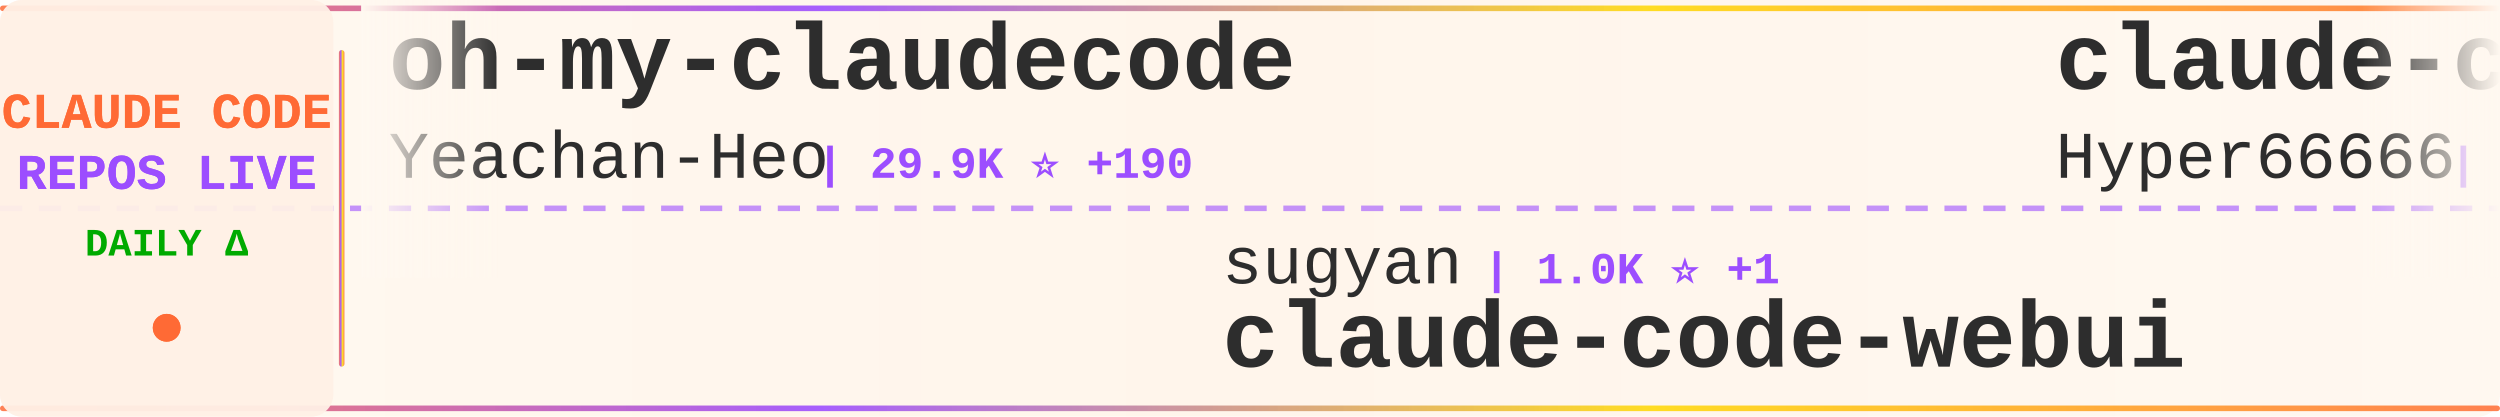
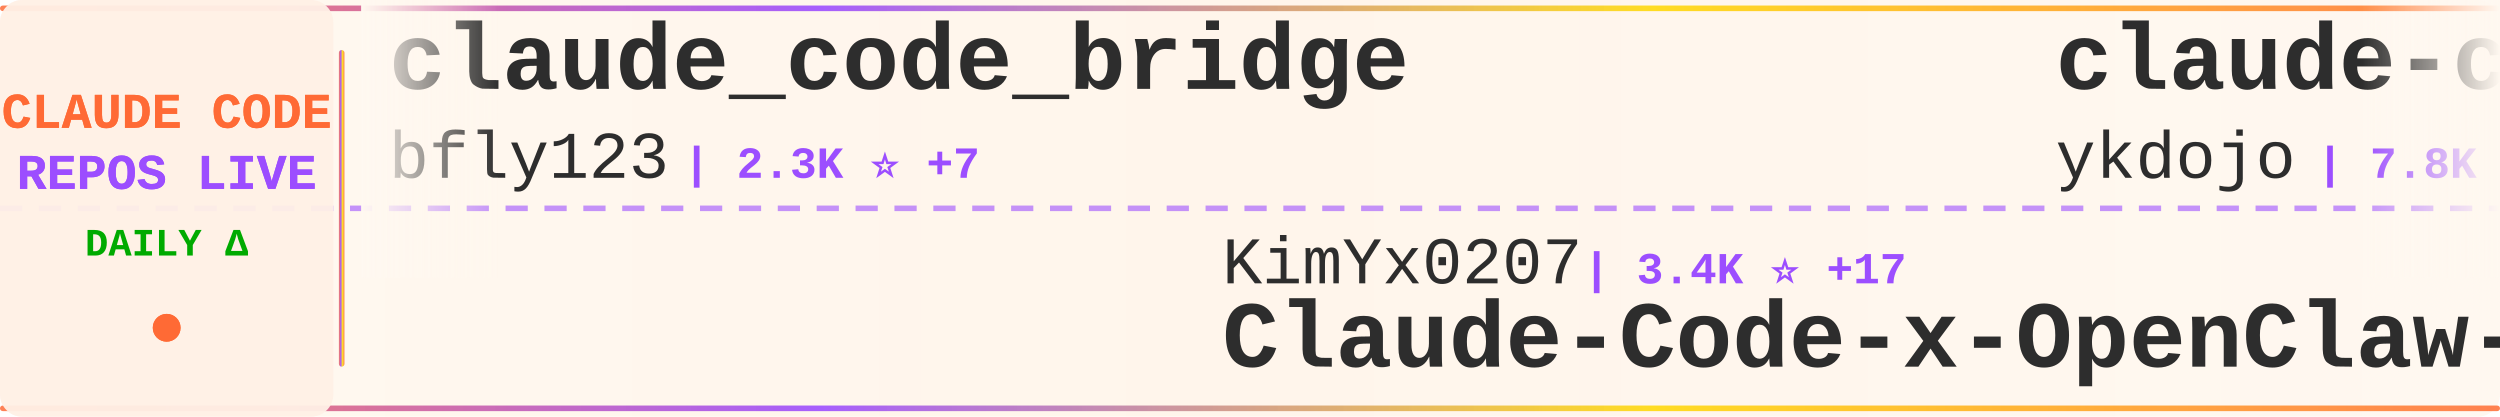
<svg xmlns="http://www.w3.org/2000/svg" width="900" height="150">
  <defs>
    <linearGradient id="tickerBg" x1="0%" y1="0%" x2="100%" y2="0%">
      <stop offset="0%" style="stop-color:#fff8f0;stop-opacity:0.98" />
      <stop offset="50%" style="stop-color:#fff5eb;stop-opacity:1" />
      <stop offset="100%" style="stop-color:#fff8f0;stop-opacity:0.98" />
    </linearGradient>
    <linearGradient id="borderGrad" x1="0%" y1="0%" x2="100%" y2="0%">
      <stop offset="0%" style="stop-color:#FF6B35;stop-opacity:0.85">
        <animate attributeName="stop-opacity" values="0.85;1;0.85" dur="2s" repeatCount="indefinite" />
      </stop>
      <stop offset="33%" style="stop-color:#9C4EFF;stop-opacity:0.9">
        <animate attributeName="stop-opacity" values="0.9;1;0.9" dur="2.2s" repeatCount="indefinite" />
      </stop>
      <stop offset="66%" style="stop-color:#FFD700;stop-opacity:0.85">
        <animate attributeName="stop-opacity" values="0.85;1;0.85" dur="1.8s" repeatCount="indefinite" />
      </stop>
      <stop offset="100%" style="stop-color:#FF6B35;stop-opacity:0.85">
        <animate attributeName="stop-opacity" values="0.85;1;0.85" dur="2s" repeatCount="indefinite" />
      </stop>
    </linearGradient>
    <filter id="textGlow">
      <feGaussianBlur stdDeviation="0.15" result="coloredBlur" />
      <feMerge>
        <feMergeNode in="coloredBlur" />
        <feMergeNode in="SourceGraphic" />
      </feMerge>
    </filter>
    <filter id="metricGlow">
      <feGaussianBlur stdDeviation="0.2" result="coloredBlur" />
      <feMerge>
        <feMergeNode in="coloredBlur" />
        <feMergeNode in="SourceGraphic" />
      </feMerge>
    </filter>
    <linearGradient id="leftFade" x1="0%" y1="0%" x2="100%" y2="0%">
      <stop offset="0%" style="stop-color:#fff8f0;stop-opacity:1" />
      <stop offset="100%" style="stop-color:#fff8f0;stop-opacity:0" />
    </linearGradient>
    <linearGradient id="rightFade" x1="0%" y1="0%" x2="100%" y2="0%">
      <stop offset="0%" style="stop-color:#fff8f0;stop-opacity:0" />
      <stop offset="100%" style="stop-color:#fff8f0;stop-opacity:1" />
    </linearGradient>
  </defs>
  <rect width="900" height="150" fill="url(#tickerBg)" rx="8" />
  <rect x="0" y="2" width="900" height="2" fill="url(#borderGrad)" rx="1" />
  <rect x="0" y="146" width="900" height="2" fill="url(#borderGrad)" rx="1" />
  <line x1="0" y1="75" x2="900" y2="75" stroke="#9C4EFF" stroke-width="2" stroke-dasharray="8 6" opacity="0.6" />
  <rect x="0" y="0" width="120" height="150" fill="#fff0e6" opacity="0.95" rx="8" />
  <text x="60" y="46" font-family="'Courier New', monospace" font-size="18" font-weight="bold" fill="#FF6B35" text-anchor="middle" filter="url(#textGlow)">
    CLAUDE CODE
  </text>
  <text x="60" y="68" font-family="'Courier New', monospace" font-size="18" font-weight="bold" fill="#9C4EFF" text-anchor="middle" filter="url(#textGlow)">
    REPOS LIVE
  </text>
  <text x="60" y="92" font-family="'Courier New', monospace" font-size="14" font-weight="bold" fill="#00aa00" text-anchor="middle">
    DAILY Δ
  </text>
  <circle cx="60" cy="118" r="5" fill="#FF6B35" filter="url(#metricGlow)">
    <animate attributeName="r" values="4;6;4" dur="1.5s" repeatCount="indefinite" />
    <animate attributeName="opacity" values="0.6;1;0.6" dur="1.5s" repeatCount="indefinite" />
  </circle>
  <rect x="122" y="18" width="2" height="114" fill="url(#borderGrad)" rx="1" />
  <clipPath id="tickerClip">
    <rect x="130" y="0" width="770" height="150" />
  </clipPath>
  <g clip-path="url(#tickerClip)">
    <g id="tickerItems">
      <animateTransform attributeName="transform" attributeType="XML" type="translate" from="0 0" to="-3000 0" dur="54s" repeatCount="indefinite" />
      <g transform="translate(0, 0)">
-         <text x="140" y="32" font-family="'Courier New', monospace" font-size="34" font-weight="bold" fill="#2d2d2d">oh-my-claudecode</text>
-         <text x="140" y="64" font-family="'Courier New', monospace" font-size="24" font-weight="normal" fill="#2d2d2d" opacity="1.0">Yeachan-Heo</text>
-         <text x="294" y="64" font-family="'Courier New', monospace" font-size="16" font-weight="bold" fill="#9C4EFF"> | 29.9K ⭐ +190</text>
+         <text x="140" y="32" font-family="'Courier New', monospace" font-size="34" font-weight="bold" fill="#2d2d2d">claude_code_bridge</text>
+         <text x="140" y="64" font-family="'Courier New', monospace" font-size="24" font-weight="normal" fill="#2d2d2d" opacity="1.0">bfly123</text>
+         <text x="246" y="64" font-family="'Courier New', monospace" font-size="16" font-weight="bold" fill="#9C4EFF"> | 2.3K ⭐ +7</text>
      </g>
      <g transform="translate(300, 0)">
-         <text x="140" y="102" font-family="'Courier New', monospace" font-size="24" font-weight="normal" fill="#2d2d2d" opacity="1.0">sugyan</text>
-         <text x="234" y="102" font-family="'Courier New', monospace" font-size="16" font-weight="bold" fill="#9C4EFF"> | 1.0K ⭐ +1</text>
-         <text x="140" y="132" font-family="'Courier New', monospace" font-size="34" font-weight="bold" fill="#2d2d2d">claude-code-webui</text>
+         <text x="140" y="102" font-family="'Courier New', monospace" font-size="24" font-weight="normal" fill="#2d2d2d" opacity="1.0">KimYx0207</text>
+         <text x="270" y="102" font-family="'Courier New', monospace" font-size="16" font-weight="bold" fill="#9C4EFF"> | 3.4K ⭐ +17</text>
+         <text x="140" y="132" font-family="'Courier New', monospace" font-size="34" font-weight="bold" fill="#2d2d2d">Claude-Code-x-OpenClaw-G...</text>
      </g>
      <g transform="translate(600, 0)">
-         <text x="140" y="32" font-family="'Courier New', monospace" font-size="34" font-weight="bold" fill="#2d2d2d">claude-code-sourcemap</text>
-         <text x="140" y="64" font-family="'Courier New', monospace" font-size="24" font-weight="normal" fill="#2d2d2d" opacity="1.0">Hyper66666</text>
-         <text x="282" y="64" font-family="'Courier New', monospace" font-size="16" font-weight="bold" fill="#9C4EFF"> | 207 ⭐ +1</text>
+         <text x="140" y="32" font-family="'Courier New', monospace" font-size="34" font-weight="bold" fill="#2d2d2d">claude-code-tips</text>
+         <text x="140" y="64" font-family="'Courier New', monospace" font-size="24" font-weight="normal" fill="#2d2d2d" opacity="1.0">ykdojo</text>
+         <text x="234" y="64" font-family="'Courier New', monospace" font-size="16" font-weight="bold" fill="#9C4EFF"> | 7.8K ⭐ +26</text>
      </g>
      <g transform="translate(900, 0)">
-         <text x="140" y="102" font-family="'Courier New', monospace" font-size="24" font-weight="normal" fill="#2d2d2d" opacity="1.0">centminmod</text>
-         <text x="282" y="102" font-family="'Courier New', monospace" font-size="16" font-weight="bold" fill="#9C4EFF"> | 2.2K ⭐ +5</text>
-         <text x="140" y="132" font-family="'Courier New', monospace" font-size="34" font-weight="bold" fill="#2d2d2d">my-claude-code-setup</text>
+         <text x="140" y="102" font-family="'Courier New', monospace" font-size="24" font-weight="normal" fill="#2d2d2d" opacity="1.0">RichardAtCT</text>
+         <text x="294" y="102" font-family="'Courier New', monospace" font-size="16" font-weight="bold" fill="#9C4EFF"> | 2.5K ⭐ +8</text>
+         <text x="140" y="132" font-family="'Courier New', monospace" font-size="34" font-weight="bold" fill="#2d2d2d">claude-code-telegram</text>
      </g>
      <g transform="translate(1200, 0)">
-         <text x="140" y="32" font-family="'Courier New', monospace" font-size="34" font-weight="bold" fill="#2d2d2d">claude-code-source-code</text>
-         <text x="140" y="64" font-family="'Courier New', monospace" font-size="24" font-weight="normal" fill="#2d2d2d" opacity="1.0">777genius</text>
-         <text x="270" y="64" font-family="'Courier New', monospace" font-size="16" font-weight="bold" fill="#9C4EFF"> | 897 ⭐</text>
+         <text x="140" y="32" font-family="'Courier New', monospace" font-size="34" font-weight="bold" fill="#2d2d2d">claude-code-my-workflow</text>
+         <text x="140" y="64" font-family="'Courier New', monospace" font-size="24" font-weight="normal" fill="#2d2d2d" opacity="1.0">pedrohcgs</text>
+         <text x="270" y="64" font-family="'Courier New', monospace" font-size="16" font-weight="bold" fill="#9C4EFF"> | 944 ⭐ +2</text>
      </g>
      <g transform="translate(1500, 0)">
-         <text x="140" y="102" font-family="'Courier New', monospace" font-size="24" font-weight="normal" fill="#2d2d2d" opacity="1.0">shanraisshan</text>
-         <text x="306" y="102" font-family="'Courier New', monospace" font-size="16" font-weight="bold" fill="#9C4EFF"> | 46.3K ⭐ +276</text>
-         <text x="140" y="132" font-family="'Courier New', monospace" font-size="34" font-weight="bold" fill="#2d2d2d">claude-code-best-practic...</text>
+         <text x="140" y="102" font-family="'Courier New', monospace" font-size="24" font-weight="normal" fill="#2d2d2d" opacity="1.0">rohitg00</text>
+         <text x="258" y="102" font-family="'Courier New', monospace" font-size="16" font-weight="bold" fill="#9C4EFF"> | 1.3K ⭐ +13</text>
+         <text x="140" y="132" font-family="'Courier New', monospace" font-size="34" font-weight="bold" fill="#2d2d2d">awesome-claude-code-tool...</text>
      </g>
      <g transform="translate(1800, 0)">
-         <text x="140" y="32" font-family="'Courier New', monospace" font-size="34" font-weight="bold" fill="#2d2d2d">how-claude-code-works</text>
-         <text x="140" y="64" font-family="'Courier New', monospace" font-size="24" font-weight="normal" fill="#2d2d2d" opacity="1.0">Windy3f3f3f3f</text>
-         <text x="318" y="64" font-family="'Courier New', monospace" font-size="16" font-weight="bold" fill="#9C4EFF"> | 1.9K ⭐ +10</text>
+         <text x="140" y="32" font-family="'Courier New', monospace" font-size="34" font-weight="bold" fill="#2d2d2d">claude-task-master</text>
+         <text x="140" y="64" font-family="'Courier New', monospace" font-size="24" font-weight="normal" fill="#2d2d2d" opacity="1.0">eyaltoledano</text>
+         <text x="306" y="64" font-family="'Courier New', monospace" font-size="16" font-weight="bold" fill="#9C4EFF"> | 26.6K ⭐ +9</text>
      </g>
      <g transform="translate(2100, 0)">
-         <text x="140" y="102" font-family="'Courier New', monospace" font-size="24" font-weight="normal" fill="#2d2d2d" opacity="1.0">bfly123</text>
-         <text x="246" y="102" font-family="'Courier New', monospace" font-size="16" font-weight="bold" fill="#9C4EFF"> | 2.3K ⭐ +18</text>
-         <text x="140" y="132" font-family="'Courier New', monospace" font-size="34" font-weight="bold" fill="#2d2d2d">claude_code_bridge</text>
+         <text x="140" y="102" font-family="'Courier New', monospace" font-size="24" font-weight="normal" fill="#2d2d2d" opacity="1.0">edmund-io</text>
+         <text x="270" y="102" font-family="'Courier New', monospace" font-size="16" font-weight="bold" fill="#9C4EFF"> | 1.4K ⭐ +1</text>
+         <text x="140" y="132" font-family="'Courier New', monospace" font-size="34" font-weight="bold" fill="#2d2d2d">edmunds-claude-code</text>
      </g>
      <g transform="translate(2400, 0)">
-         <text x="140" y="32" font-family="'Courier New', monospace" font-size="34" font-weight="bold" fill="#2d2d2d">claude-code-templates</text>
-         <text x="140" y="64" font-family="'Courier New', monospace" font-size="24" font-weight="normal" fill="#2d2d2d" opacity="1.0">davila7</text>
-         <text x="246" y="64" font-family="'Courier New', monospace" font-size="16" font-weight="bold" fill="#9C4EFF"> | 24.7K ⭐ +32</text>
+         <text x="140" y="32" font-family="'Courier New', monospace" font-size="34" font-weight="bold" fill="#2d2d2d">my-claude-code-setup</text>
+         <text x="140" y="64" font-family="'Courier New', monospace" font-size="24" font-weight="normal" fill="#2d2d2d" opacity="1.0">centminmod</text>
+         <text x="282" y="64" font-family="'Courier New', monospace" font-size="16" font-weight="bold" fill="#9C4EFF"> | 2.2K ⭐ +2</text>
      </g>
      <g transform="translate(2700, 0)">
-         <text x="140" y="102" font-family="'Courier New', monospace" font-size="24" font-weight="normal" fill="#2d2d2d" opacity="1.0">sickn33</text>
-         <text x="246" y="102" font-family="'Courier New', monospace" font-size="16" font-weight="bold" fill="#9C4EFF"> | 33.9K ⭐ +173</text>
-         <text x="140" y="132" font-family="'Courier New', monospace" font-size="34" font-weight="bold" fill="#2d2d2d">antigravity-awesome-skil...</text>
+         <text x="140" y="102" font-family="'Courier New', monospace" font-size="24" font-weight="normal" fill="#2d2d2d" opacity="1.0">Hyper66666</text>
+         <text x="282" y="102" font-family="'Courier New', monospace" font-size="16" font-weight="bold" fill="#9C4EFF"> | 208 ⭐ +1</text>
+         <text x="140" y="132" font-family="'Courier New', monospace" font-size="34" font-weight="bold" fill="#2d2d2d">claude-code-sourcemap</text>
      </g>
      <g transform="translate(3000, 0)">
-         <text x="140" y="32" font-family="'Courier New', monospace" font-size="34" font-weight="bold" fill="#2d2d2d">oh-my-claudecode</text>
-         <text x="140" y="64" font-family="'Courier New', monospace" font-size="24" font-weight="normal" fill="#2d2d2d" opacity="1.0">Yeachan-Heo</text>
-         <text x="294" y="64" font-family="'Courier New', monospace" font-size="16" font-weight="bold" fill="#9C4EFF"> | 29.9K ⭐ +190</text>
+         <text x="140" y="32" font-family="'Courier New', monospace" font-size="34" font-weight="bold" fill="#2d2d2d">claude_code_bridge</text>
+         <text x="140" y="64" font-family="'Courier New', monospace" font-size="24" font-weight="normal" fill="#2d2d2d" opacity="1.0">bfly123</text>
+         <text x="246" y="64" font-family="'Courier New', monospace" font-size="16" font-weight="bold" fill="#9C4EFF"> | 2.3K ⭐ +7</text>
      </g>
      <g transform="translate(3300, 0)">
-         <text x="140" y="102" font-family="'Courier New', monospace" font-size="24" font-weight="normal" fill="#2d2d2d" opacity="1.0">sugyan</text>
-         <text x="234" y="102" font-family="'Courier New', monospace" font-size="16" font-weight="bold" fill="#9C4EFF"> | 1.0K ⭐ +1</text>
-         <text x="140" y="132" font-family="'Courier New', monospace" font-size="34" font-weight="bold" fill="#2d2d2d">claude-code-webui</text>
+         <text x="140" y="102" font-family="'Courier New', monospace" font-size="24" font-weight="normal" fill="#2d2d2d" opacity="1.0">KimYx0207</text>
+         <text x="270" y="102" font-family="'Courier New', monospace" font-size="16" font-weight="bold" fill="#9C4EFF"> | 3.4K ⭐ +17</text>
+         <text x="140" y="132" font-family="'Courier New', monospace" font-size="34" font-weight="bold" fill="#2d2d2d">Claude-Code-x-OpenClaw-G...</text>
      </g>
      <g transform="translate(3600, 0)">
-         <text x="140" y="32" font-family="'Courier New', monospace" font-size="34" font-weight="bold" fill="#2d2d2d">claude-code-sourcemap</text>
-         <text x="140" y="64" font-family="'Courier New', monospace" font-size="24" font-weight="normal" fill="#2d2d2d" opacity="1.0">Hyper66666</text>
-         <text x="282" y="64" font-family="'Courier New', monospace" font-size="16" font-weight="bold" fill="#9C4EFF"> | 207 ⭐ +1</text>
+         <text x="140" y="32" font-family="'Courier New', monospace" font-size="34" font-weight="bold" fill="#2d2d2d">claude-code-tips</text>
+         <text x="140" y="64" font-family="'Courier New', monospace" font-size="24" font-weight="normal" fill="#2d2d2d" opacity="1.0">ykdojo</text>
+         <text x="234" y="64" font-family="'Courier New', monospace" font-size="16" font-weight="bold" fill="#9C4EFF"> | 7.8K ⭐ +26</text>
      </g>
      <g transform="translate(3900, 0)">
-         <text x="140" y="102" font-family="'Courier New', monospace" font-size="24" font-weight="normal" fill="#2d2d2d" opacity="1.0">centminmod</text>
-         <text x="282" y="102" font-family="'Courier New', monospace" font-size="16" font-weight="bold" fill="#9C4EFF"> | 2.2K ⭐ +5</text>
-         <text x="140" y="132" font-family="'Courier New', monospace" font-size="34" font-weight="bold" fill="#2d2d2d">my-claude-code-setup</text>
+         <text x="140" y="102" font-family="'Courier New', monospace" font-size="24" font-weight="normal" fill="#2d2d2d" opacity="1.0">RichardAtCT</text>
+         <text x="294" y="102" font-family="'Courier New', monospace" font-size="16" font-weight="bold" fill="#9C4EFF"> | 2.5K ⭐ +8</text>
+         <text x="140" y="132" font-family="'Courier New', monospace" font-size="34" font-weight="bold" fill="#2d2d2d">claude-code-telegram</text>
      </g>
    </g>
  </g>
  <rect x="130" y="0" width="50" height="100" fill="url(#leftFade)" />
  <rect x="850" y="0" width="50" height="100" fill="url(#rightFade)" />
</svg>
